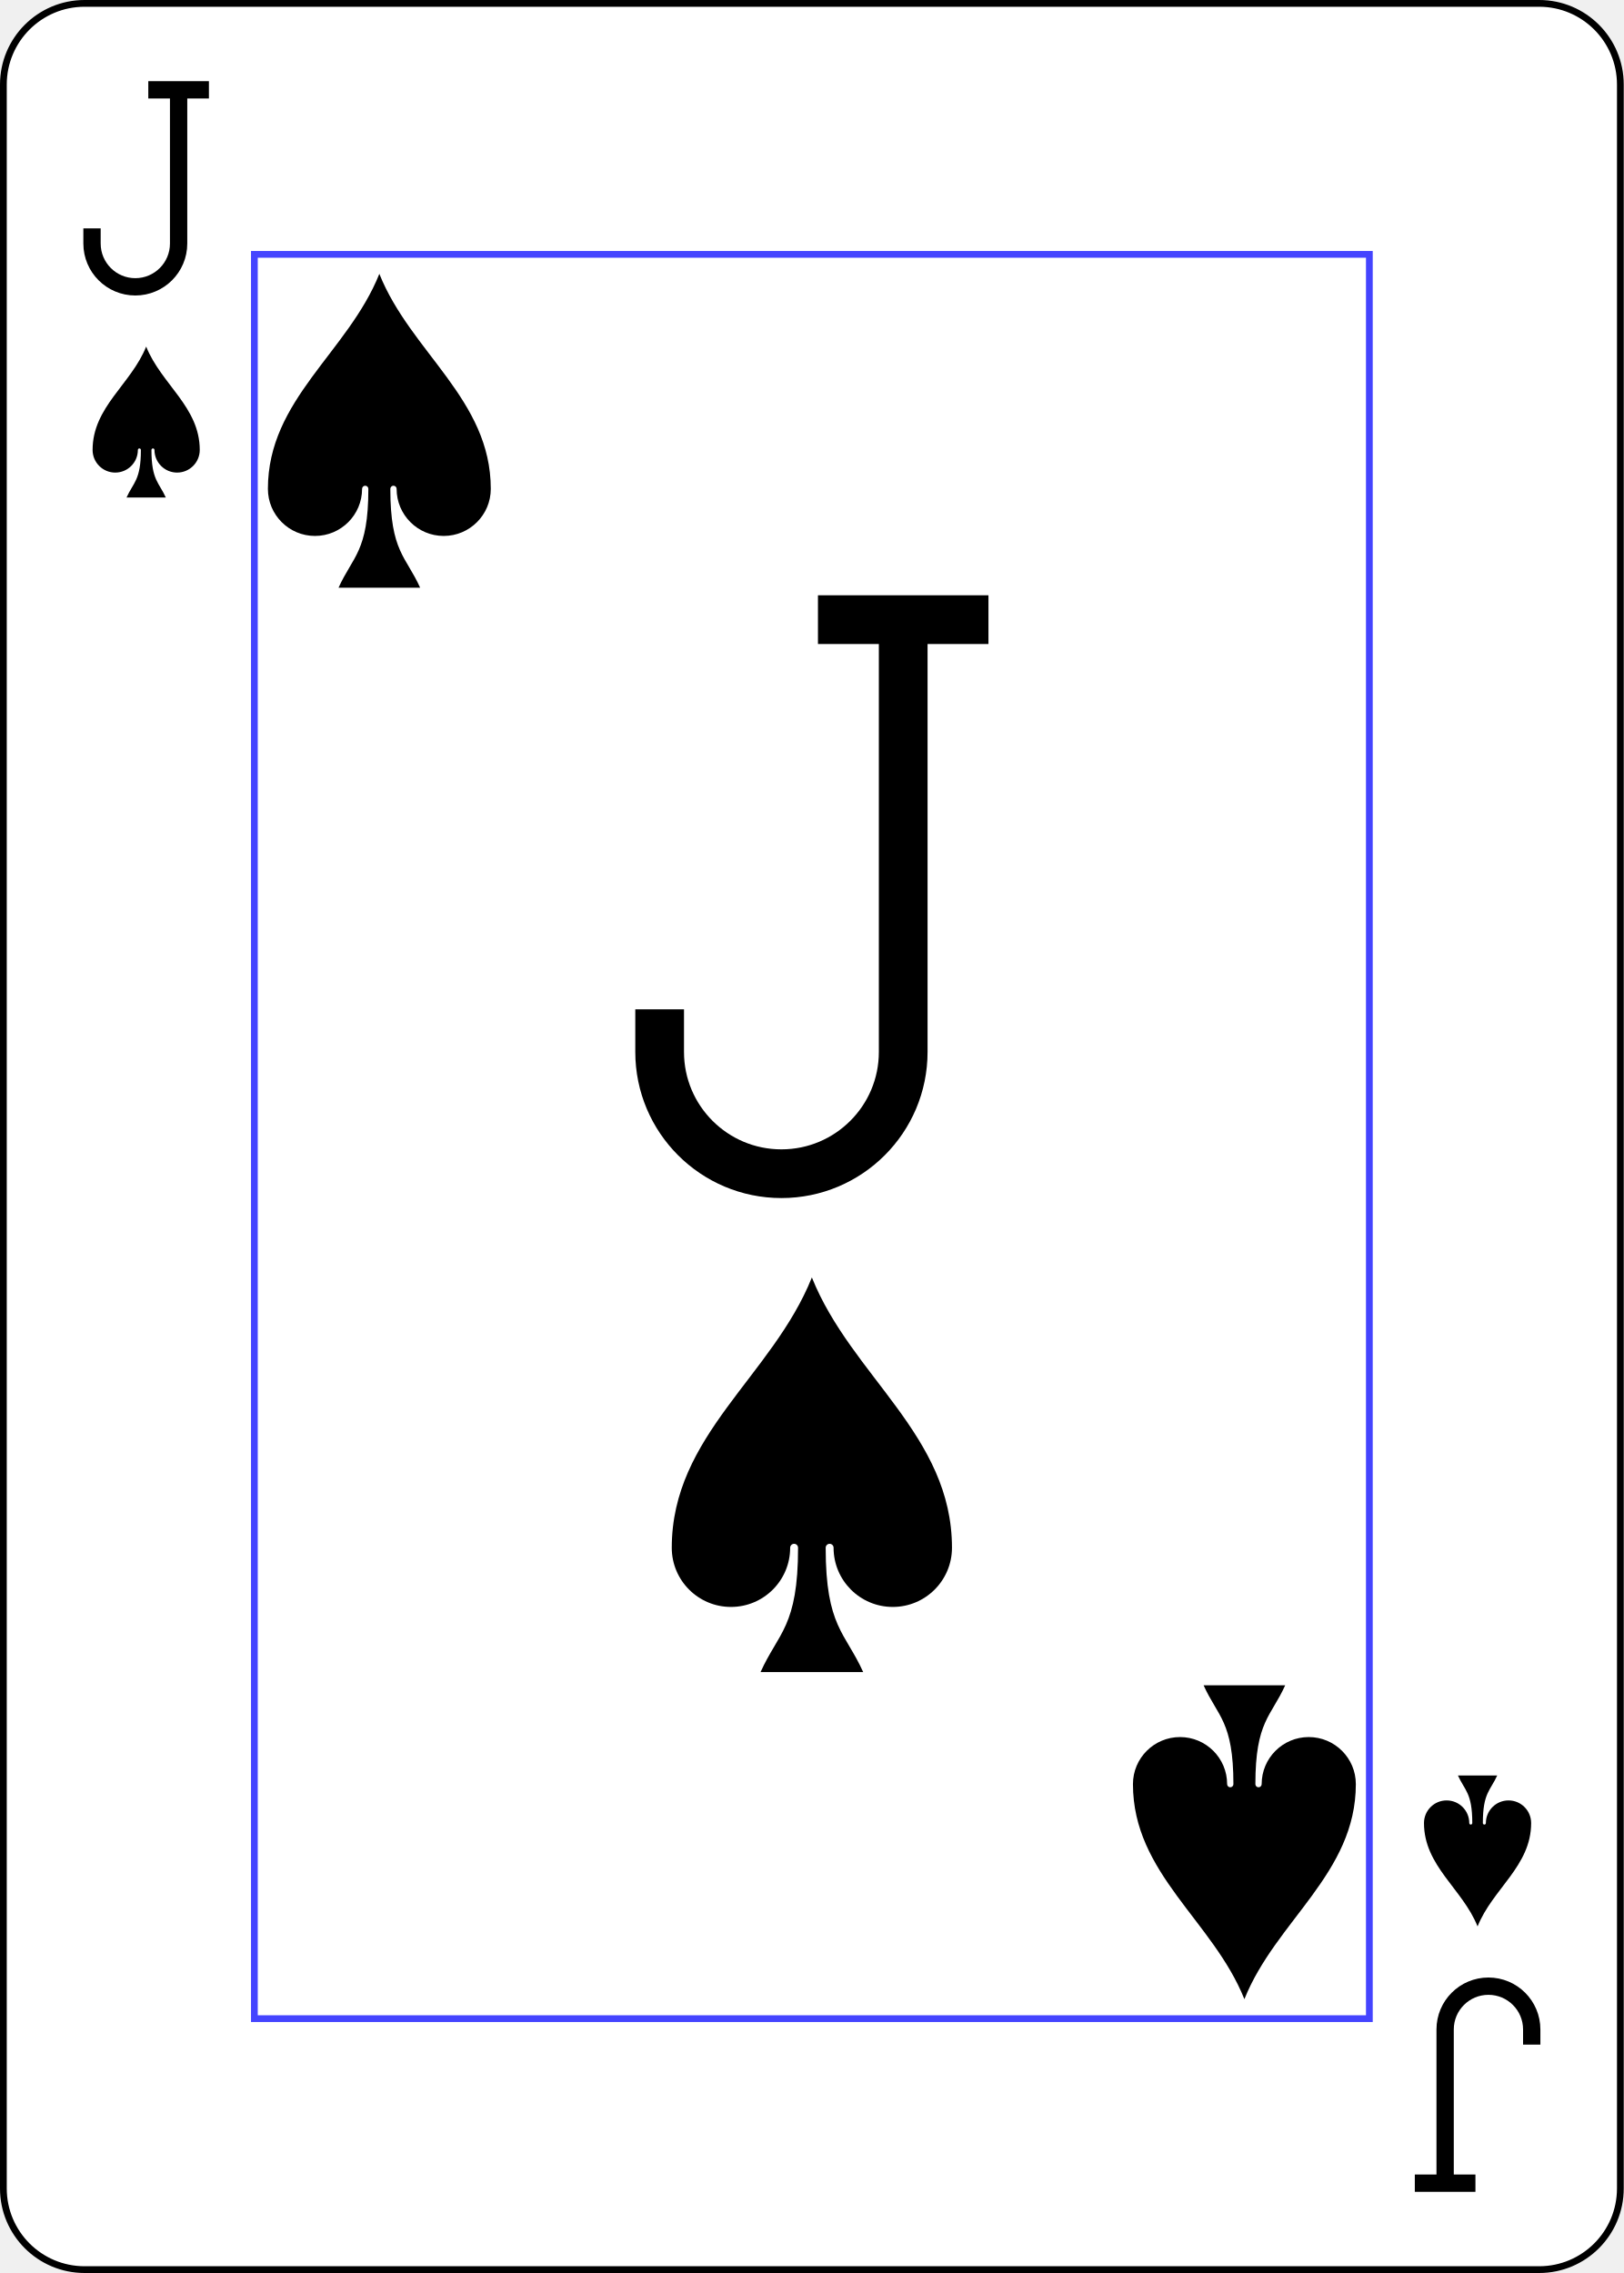
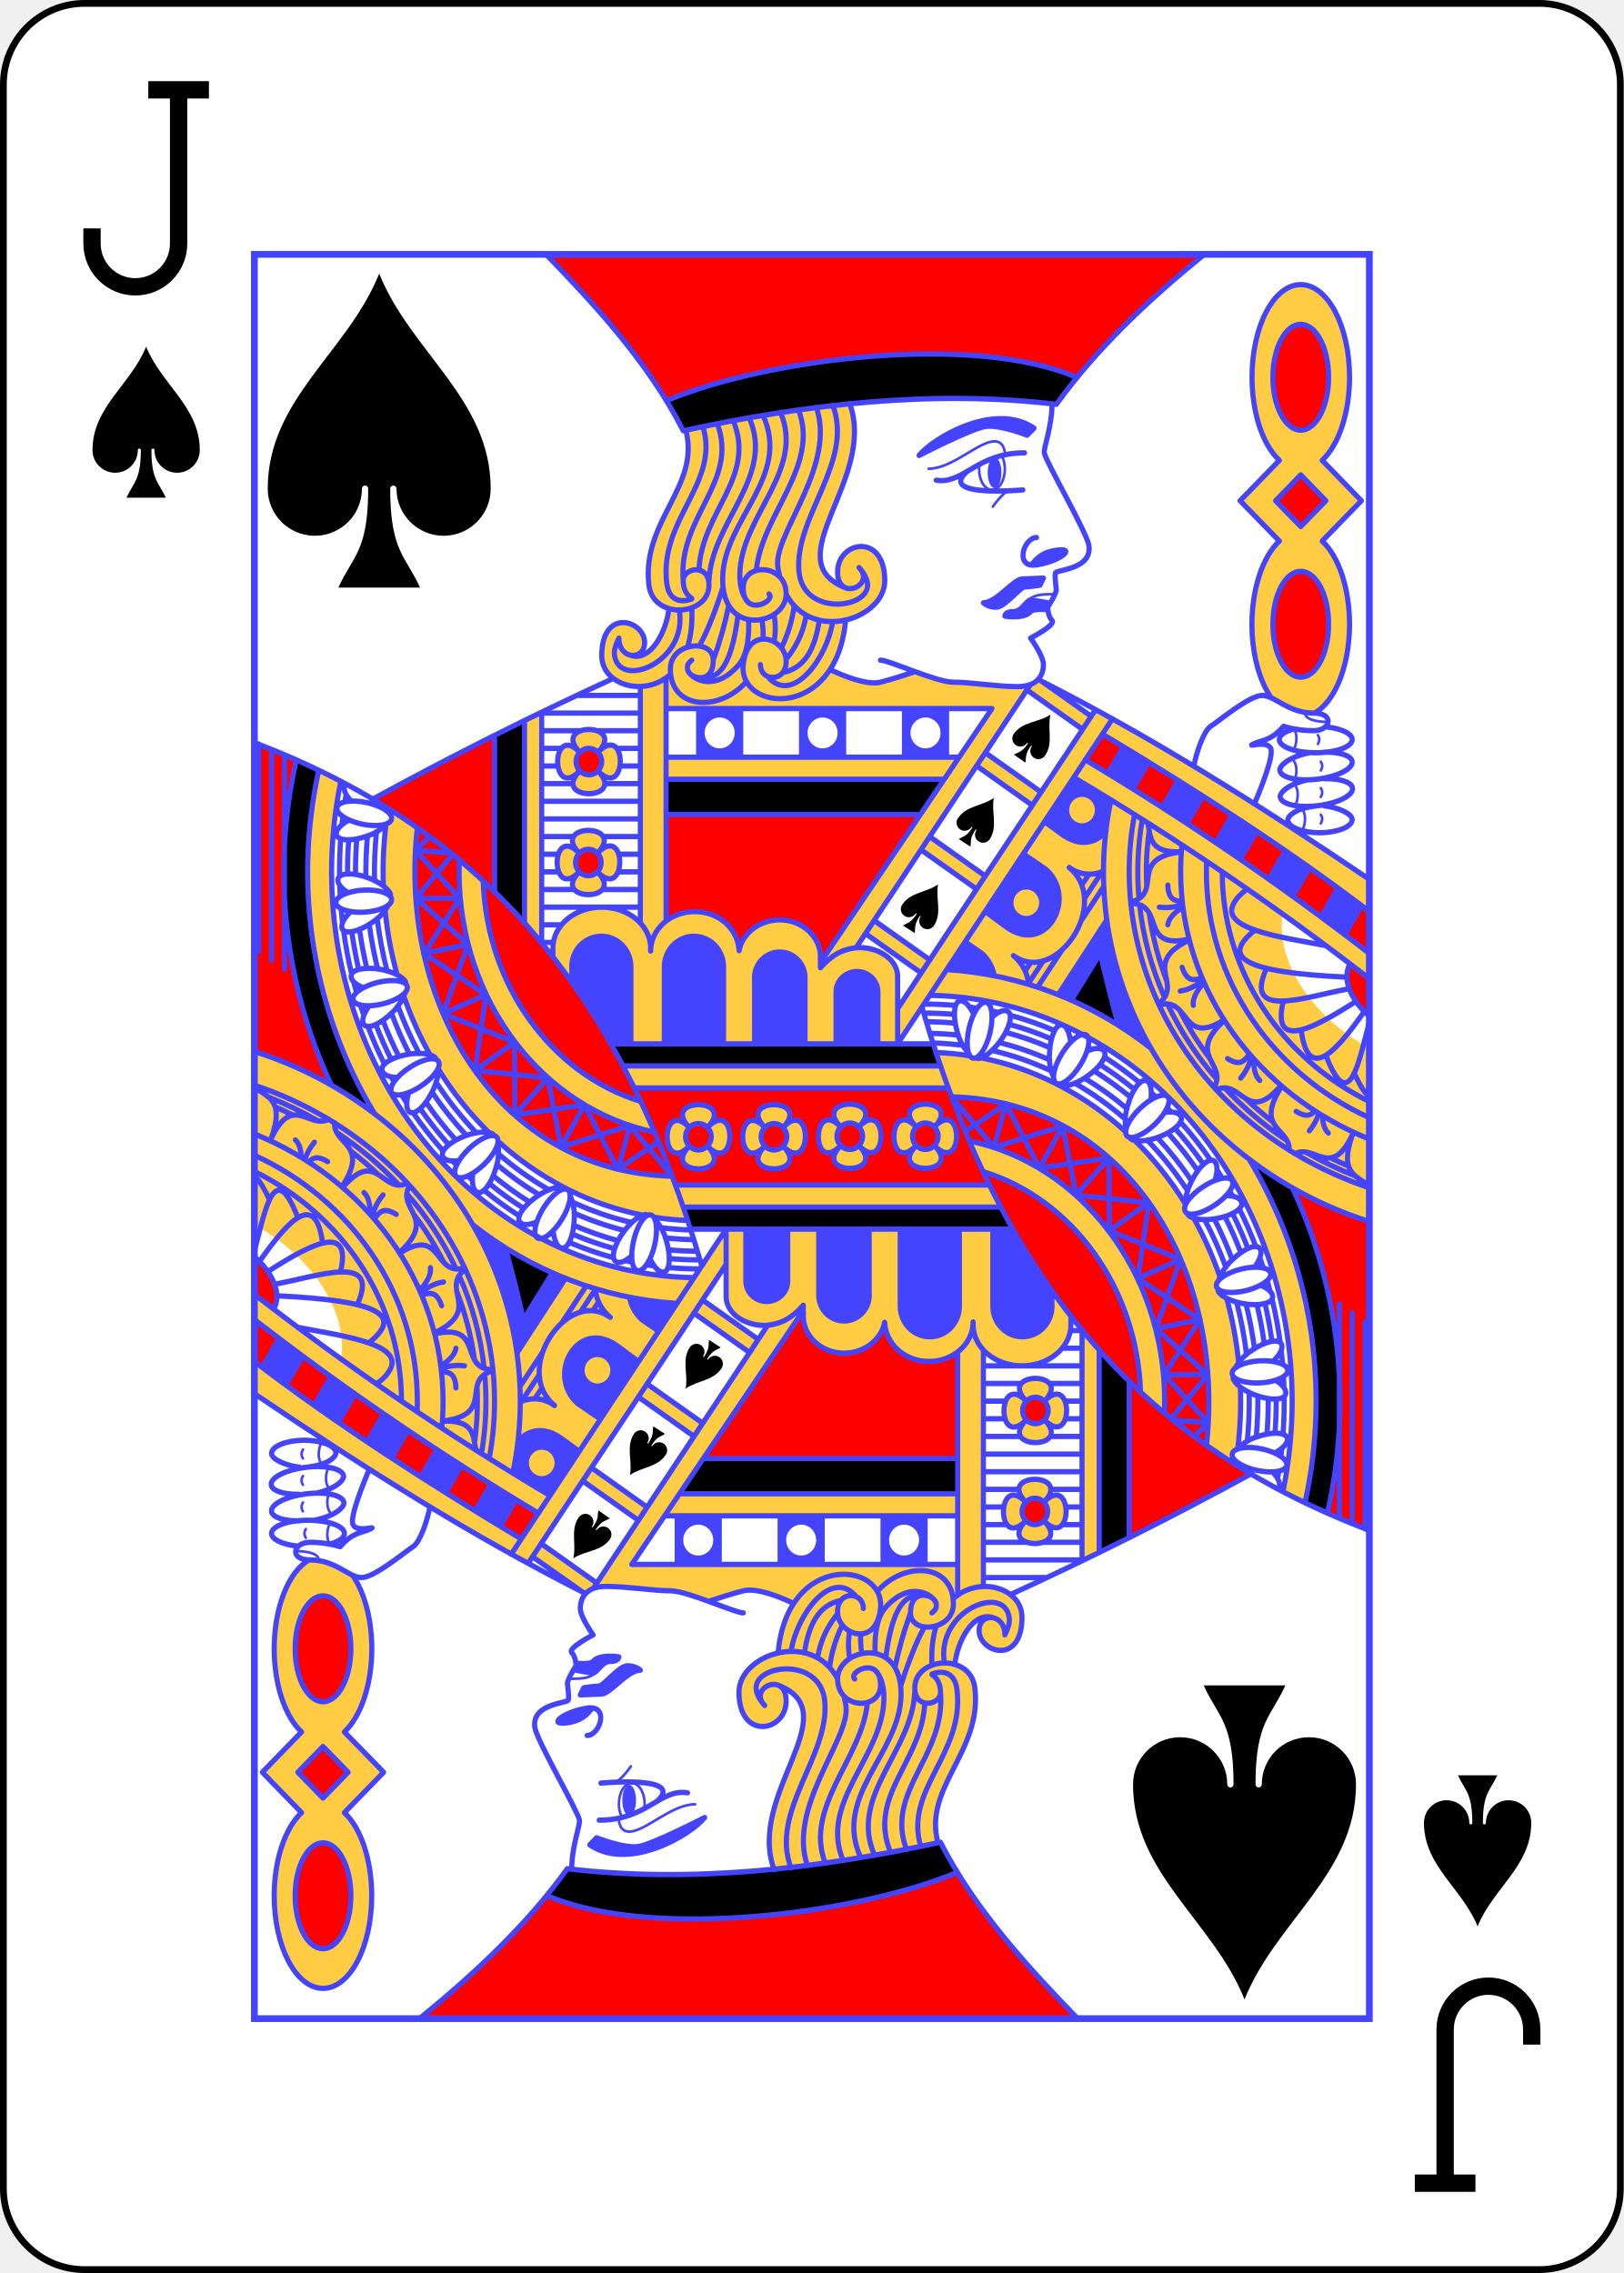
<svg xmlns="http://www.w3.org/2000/svg" xmlns:xlink="http://www.w3.org/1999/xlink" width="240" height="336" class="card" preserveAspectRatio="none" viewBox="-120 -168 240 336">
  <defs>
-     <path id="c" d="M-82.4-130.4H82.4v260.8H-82.4z" />
+     <path id="i" d="M-82.4-130.4H82.4v260.8H-82.4z" />
  </defs>
-   <symbol id="a" preserveAspectRatio="xMinYMid" viewBox="-500 -500 1000 1000">
+   <symbol id="h" preserveAspectRatio="xMinYMid" viewBox="-500 -500 1000 1000">
    <path fill="none" stroke="#000" stroke-linecap="square" stroke-miterlimit="1.5" stroke-width="80" d="M50-460h200m-100 0v710a100 100 0 0 1-400 0v-30" />
  </symbol>
-   <symbol id="b" preserveAspectRatio="xMinYMid" viewBox="-600 -600 1200 1200">
+   <symbol id="a" preserveAspectRatio="xMinYMid" viewBox="-600 -600 1200 1200">
    <path d="M0-500c100 250 355 400 355 685a150 150 0 0 1-300 0 10 10 0 0 0-20 0c0 200 50 215 95 315h-260c45-100 95-115 95-315a10 10 0 0 0-20 0 150 150 0 0 1-300 0c0-285 255-435 355-685" />
  </symbol>
+   <symbol id="b" preserveAspectRatio="none" viewBox="0 0 1300 2000">
+     <path fill="#FC4" d="M1220 34.3c-31.4 0-56.8 47-56.8 105 0 40 12.3 76.6 31.9 94.2l-45.8 45.8 45.8 45.7c-19.5 17.6-32 54.2-32 94.3 0 33.2 8.4 62.9 21.5 82 1 3.9 47.7 25.7 51.8 18.5 23.4-13 40.5-53 40.5-100.5 0-40.1-12.4-76.7-31.9-94.3l45.7-45.7-45.7-45.8c19.5-17.6 31.9-54.2 31.9-94.2 0-58-25.5-105-56.9-105m0 45c18 0 32.5 26.8 32.5 60 0 33.1-14.5 60-32.5 60s-32.5-26.9-32.5-60c0-33.2 14.6-60 32.5-60M694 169c-63.8 6.5-127.8 17-191 30.3 17.5 63.2-52 103.2-43 175.6a31 31 0 0 0 23.3 26.6c-3.2 26.6-20.7 59-43 53.2 7.5.3 14.7-4.8 14.7-14.8 0-25-50-40.2-50 15 0 26.4 32 41.4 60.6 32.2q-7.8 2.7-15.6 3.7V758a62 62 0 0 0-45-18c-31.5 0-57 20.8-57 46.5l.1 3.1h-.1v7.1q36.6 45 67.6 98.1l334.2.2.2-74.2h-.2l.2-2.2c0-18.1-20.1-32.8-45-32.8l-3.2.1 10.6-15.4 64.7 44 10.3-14.7-64.4-44.3-6.8 9.3 126-184.9 64.3 44.3 9.9-15.1-64-44-3.3 4.7 51.7-75.8 64.3 44.2 10.6-14.6L918 484l-8 1-8.7 8.2 4-5.8A38 38 0 0 1 890 490c-25 0-55-5-75-5-9.7 0-27.8-6-44.8-12a628 628 0 0 1-40.2 12c-17.6 4.4-50.8-10.6-58.5-14.4a74 74 0 0 1-38.3 30c26.1-8.7 51.5-35 56.2-86.2C714.1 409 735 391.3 735 370c0-55.2-55-45-55-10 0 9.5 3.4 15 8.1 17.5-80.3-31.4 38-123.4 6-208.4m526 80.9 29.3 29.3-29.3 29.2-29.3-29.2zm0 109.3c18 0 32.5 26.8 32.5 60 0 33.1-14.5 60-32.5 60s-32.5-26.9-32.5-60c0-33.2 14.6-60 32.5-60M485.4 476v.5zm-5.6 4.3.2 34.6h380L660 802.2v6.5-9.3h-.2l.2-2.8c0-23.3-21.3-42.2-47.5-42.2-24 0-43.8 15.8-47.3 34.9-1.6-25.3-24-44.3-51.7-44.3a54 54 0 0 0-33.6 10.8zm93.7 3.9.5.7-.3-.5a69 69 0 0 1-55.1 23.1c18 1.7 39.6-6.3 55-23.3m407.2 32L750 855v40l175.4-257.9-117.9 173.6v.1l-19.7 28.9a408 408 0 0 1 177.8 44.7l6.5 3.3c41.3 22 79.5 51.3 112.7 87C1165 1061 1210 1178 1210 1300q0 52.3-10.8 102.5 12.3 6.4 25.6 12.5 13-56.2 13-115a518 518 0 0 0-77.4-273.7l-1.1-.8a468 468 0 0 0 140.7 71v-197c-51.7-25.7-110-86.7-101.3-151.6q-52.7-37-108.8-73c75 48 145.3 97.2 210.1 146.3V708.4c-104.6-68.6-200.6-128.4-299.6-182v.2zM335 520l-20 8.5v229.7l20 22.6zm55 18.6c-13.9 0-27.8 8.6-10.6 25.8-34.4-34.4-34.4 55.6 0 21.2-34.4 34.4 55.6 34.4 21.2 0 26.2 26.2 32.8-20.2 19-28.2-4.4-2.5-10.7-1.3-19 7 17.2-17.2 3.3-25.8-10.6-25.8m90 31.4v25h324l16-25Zm519 48.6.8.5zM389.3 653c-14 0-27.8 8.6-10.6 25.8-34.4-34.4-34.4 55.6 0 21.2-34.4 34.4 55.6 34.4 21.2 0 26.2 26.2 32.8-20.2 19-28.2-4.4-2.6-10.7-1.3-19 7 17.2-17.2 3.3-25.8-10.6-25.8m398.2 7.2-10.2 14.9 64.6 44.4 10.3-14.8zM462 789.5l.1.3zm558.7 61.4 1 2.2zm3.7 8.5 1.6 3.4zm13.6 27.5 7.3 12.8-1.4-2.5zm-243.1 17.8 7.5 21.5-2.4-6.2H430l12.7 24.7 366.2-.3-.2-.6L813 955c202 5 319.6 193.1 296.8 394.8a823 823 0 0 0 34.8 22.4c-6.5-9.7-6.5-16.3 2-18.8a425 425 0 0 0 3.1-69.4c-13.4-10-11.8-19.1-2-27.6q-3.9-37.5-14-73.2c-18.4-13.5-11.5-18.3-7.8-24.1a409 409 0 0 0-30.6-66.7c-8.4-4-14.7-8.7-9.8-16.1a390 390 0 0 0-58.9-71.9c-4-2.3-8-4.4-10.6-9.8a365 365 0 0 0-76.3-52l-5.6-2.8a349 349 0 0 0-86.8-29l-12.7-2.2q-19.7-3-39.8-3.9M517.7 964c-14 0-27.8 8.6-10.6 25.8-34.4-34.4-34.4 55.6 0 21.2-34.4 34.4 55.6 34.4 21.2 0 26.2 26.2 32.8-20.2 19-28.2-4.4-2.5-10.7-1.3-19 7 17.2-17.2 3.3-25.8-10.6-25.8m88.1 0c-13.9 0-27.8 8.6-10.6 25.8-34.4-34.4-34.4 55.6 0 21.2-34.4 34.4 55.6 34.4 21.2 0 26.2 26.2 32.8-20.2 19-28.2-4.3-2.5-10.7-1.3-19 7 17.2-17.2 3.3-25.8-10.6-25.8m227.4 41 17 35c102.5 31 178.4 129.9 183 248.7l27.8 24.2q.3-6.3.3-12.8c0-147-98.4-269.4-228.1-295" />
+   </symbol>
+   <symbol id="c" preserveAspectRatio="none" viewBox="0 0 1300 2000">
+     <path fill="red" d="M340 0c47.4 47.6 100.5 102.8 140.3 165.8 119.8-48.5 358.8-76.6 478.3-25.9 42.6-50.6 93.9-96.3 148.7-139.9Zm880 79.3a32.5 60 0 0 0-32.5 60 32.5 60 0 0 0 32.5 60 32.5 60 0 0 0 32.5-60 32.5 60 0 0 0-32.5-60m0 170.7-29.3 29.3 29.3 29.2 29.3-29.2zm0 109.3a32.5 60 0 0 0-32.5 60 32.5 60 0 0 0 32.5 60 32.5 60 0 0 0 32.5-60 32.5 60 0 0 0-32.5-60M989 543.6 968.7 573A3336 3336 0 0 1 1300 792.4V745c-93.6-69.6-198.4-135.5-311-201.4m-709 1.6a3638 3638 0 0 0-142.2 72.6 713 713 0 0 1 142.4 105.3zM390.2 560a15 15 0 0 0-10.8 4.4 15 15 0 0 0 0 21.2 15 15 0 0 0 21.2 0 15 15 0 0 0 0-21.2 15 15 0 0 0-10.4-4.4m89.8 75.2.3 120.3a57 57 0 0 1 33.2-10.5c27.6 0 50.1 19 51.7 44.3 3.5-19 23.3-34.9 47.3-34.9 26.2 0 47.5 18.9 47.5 42.2q0 1.5-.2 2.8h.2v3l115.8-167zm-90.4 39.2a15 15 0 0 0-10.8 4.4 15 15 0 0 0 0 21.2 15 15 0 0 0 21.2 0 15 15 0 0 0 0-21.2 15 15 0 0 0-10.4-4.4m888 130.1c-12 22.6 8.8 47.8 22.4 59.2v-42.5zM808.8 944.4l.2.6h.4zm-157.6.1-208 .5-.6-.3q26.2 51.8 48 109.8l-.2.5h160.9ZM812.9 955l20.3 50c129.7 25.6 228 148 228 295q0 6.5-.2 12.8l49 37.2c22.6-201.9-95-390-297-395m-295.2 8.9c13.9 0 27.8 8.6 10.6 25.8 8.3-8.3 14.6-9.5 19-7 13.8 8 7.2 54.4-19 28.2 34.4 34.4-55.6 34.4-21.2 0-34.4 34.4-34.4-55.6 0-21.2-17.2-17.2-3.3-25.8 10.6-25.8M507 989.7a15 15 0 0 0 0 21.2 15 15 0 0 0 21.2 0 15 15 0 0 0 0-21.2 15 15 0 0 0-21.2 0m98.7-25.8c14 0 27.8 8.6 10.6 25.8 8.3-8.3 14.7-9.5 19-7 13.8 8 7.2 54.4-19 28.2 34.4 34.4-55.6 34.4-21.2 0-34.4 34.4-34.4-55.6 0-21.2-17.2-17.2-3.3-25.8 10.6-25.8m-10.6 25.8a15 15 0 0 0 0 21.2 15 15 0 0 0 21.2 0 15 15 0 0 0 0-21.2 15 15 0 0 0-21.2 0m254.9 50.5c47.7 99 107.7 181.4 182.8 248.6-4.3-119-80.2-218-182.8-248.6m360.4 18.2a552 552 0 0 1 55.3 241.6q-.1 65-14.5 127 23.9 10.2 48.7 19.4v-350a477 477 0 0 1-89.5-38" />
+   </symbol>
+   <symbol id="d" preserveAspectRatio="none" viewBox="0 0 1300 2000">
+     <path fill="#44F" d="M515 515v55h55v-55zm27.5 10a17.5 17.5 0 0 1 17.5 17.5 17.5 17.5 0 0 1-17.5 17.5 17.5 17.5 0 0 1-17.5-17.5 17.5 17.5 0 0 1 17.5-17.5m92.5-10v55h55v-55zm27.5 10a17.5 17.5 0 0 1 17.5 17.5 17.5 17.5 0 0 1-17.5 17.5 17.5 17.5 0 0 1-17.5-17.5 17.5 17.5 0 0 1 17.5-17.5m92.5-10v55h55v-55zm27.5 10a17.5 17.5 0 0 1 17.5 17.5 17.5 17.5 0 0 1-17.5 17.5 17.5 17.5 0 0 1-17.5-17.5 17.5 17.5 0 0 1 17.5-17.5m-270 245a37.5 37.5 0 0 0-37.5 37.5V895h75v-85h-.1l.1-2.5a37.5 37.5 0 0 0-37.5-37.5m-108 0a37.5 37.5 0 0 0-37.4 40v12.2l48.3 72.8H442v-87.5a37.5 37.5 0 0 0-37.5-37.5m208 17.9a32.4 32.1 0 0 0-32.4 32.1 32.4 32.1 0 0 0 .1 2.1V895H645v-72.9h-.1a32.4 32.1 0 0 0 .1-2.1 32.4 32.1 0 0 0-32.4-32.1m90 22.1a27.4 26 0 0 0-27.4 26 27.4 26 0 0 0 0 1.7v58.7H730v-58.7a27.4 26 0 0 0 0-1.8 27.4 26 0 0 0-27.4-25.9m308.3-253.6L992.5 587l34.3 20.7 18.2-30.5zm63.3 38.6-17.9 30 33.6 21.7 18.3-30.6zm63 39-18.5 31.1 33.1 22.5 19.3-32.1zm62.5 40.2-19.3 32.2 32.5 23.7 19.9-33.3zm61 42.4-19.5 32.7 32.6 23.5 19.6-32.8zm-409.5 31.3L875 765c50 35 90-35 50-70l-27-18ZM900 720a15 15 0 1 1 0 30 15 15 0 0 1 0-30m98.4-101.7L956 593.5l-36.6 51.9L940 660c20.6 14.4 39.4 11 51.7-.3zM965 615a15 15 0 1 1 0 30 15 15 0 0 1 0-30M810 810l55.7 8a47 47 0 0 0-15.7-28l-19.3-12.9zm183.3-60.1-59 88.2a445 445 0 0 1 111 61.7 394 394 0 0 1-52-150M925 395s-15-5-20-5-10 15-20 15-10 5-10 5c-.6.3 22.9 3.6 30-5 3.2-3.9 20.2-2.2 20.2-2.2M850 395c15 0 35-26.6 45-27l25-1-4 8s-13 2-18 2-23 23-33 23-15-5-15-5m62-43c26-3.9 44.3-17.8 28-17-21 1-29 11-33 16m2-154-8 8s-31-12-48-10c-16.2 1.9-78 33-78 33 14-18 87-62 134-31m-38 50.5a8 17.5 0 0 1-8 17.5 8 17.5 0 0 1-8-17.5 8 17.5 0 0 1 8-17.5 8 17.5 0 0 1 8 17.5" />
+   </symbol>
+   <symbol id="e" preserveAspectRatio="none" viewBox="0 0 1300 2000">
+     <path d="m280 545 35-16.5V758l-34.8-34.9zm150.2 375L415 895h376.5l8.5 25zM480 595h324l-28.4 40H480Zm744.9 820q13-56.2 13-115c0-98.3-27.5-193.6-77.7-273.8a460 460 0 0 0 51 32.6 559 559 0 0 1 54.6 241.2c0 43.2-5 85.8-15.5 126.6a849 849 0 0 1-25.4-11.6M955.3 846.7 985 800a1843 1843 0 0 0 18.3 70.6M480.5 166q10.5 16.8 19.5 34c143.7-30.4 291.7-46.7 435-30q11.2-15 23.6-30c-119.5-50.8-358.5-22.7-478.1 26" />
+   </symbol>
+   <symbol id="f" preserveAspectRatio="none" viewBox="0 0 1300 2000">
+     <path fill="none" stroke="#44F" stroke-linecap="round" stroke-linejoin="round" stroke-width="6" d="M1299.9 708.4c-134.7-88.4-255.1-162-386.2-226.6m-135 372.6c90.2 302 247.4 491 521.2 592M791.5 895H415.8m384.3 25H430.2m378 25H443.4m461.5-457.4L701.7 785.8m279-269.5c-76.6 113.2-154.5 225.6-230.8 339m-332.7-374a4498 4498 0 0 0-280 136.7M335 520v260.7m115-289v266.4m-170-213v178.1m35-194.8v229.7m165-277.8v275.2m0-240.6h380L660 802.7M480 570h340.9M480 595h324m-324 40h295.6m-375-70.6a15 15 0 0 1 0 21.2 15 15 0 0 1-21.2 0 15 15 0 0 1 0-21.2 15 15 0 0 1 21.2 0m0 0c8.3-8.3 14.6-9.5 19-7 13.8 8 7.2 54.4-19 28.2 34.4 34.4-55.6 34.4-21.2 0-34.4 34.4-34.4-55.6 0-21.2-34.4-34.4 55.6-34.4 21.2 0m-.6 114.4a15 15 0 0 1 0 21.2 15 15 0 0 1-21.2 0 15 15 0 0 1 0-21.2 15 15 0 0 1 21.2 0m0 0c8.3-8.3 14.6-9.6 19-7 13.8 8 7.2 54.4-19 28.2 34.4 34.4-55.6 34.4-21.2 0-34.4 34.4-34.4-55.6 0-21.2-34.4-34.4 55.6-34.4 21.2 0M335 620h115m-115 20h115m-43.2 20H450m-115 0h36.8m52.9 20H450m-115 0h19.4m70 20H450m-115 0h19.9m51.2 20H450m-115 0h37.9m50-160H450m-115 0h22.3m69.1 20H450m-115 0h18.8m54.8 20H450m-115 0h36.3m4.9-100H450m-117 20h117m-50 20h50m-115 0h45m-45 200h115m-115 20h22.6M335 780h10.9m182.4 209.7a15 15 0 0 1 0 21.2 15 15 0 0 1-21.2 0 15 15 0 0 1 0-21.2 15 15 0 0 1 21.2 0m88.1 0a15 15 0 0 1 0 21.2 15 15 0 0 1-21.2 0 15 15 0 0 1 0-21.2 15 15 0 0 1 21.2 0m-88.1 0c8.3-8.3 14.6-9.5 19-7 13.8 8 7.2 54.4-19 28.2 34.4 34.4-55.6 34.4-21.2 0-34.4 34.4-34.4-55.6 0-21.2-34.4-34.4 55.6-34.4 21.2 0m88.1 0c8.3-8.3 14.7-9.5 19-7 13.8 8 7.2 54.4-19 28.2 34.4 34.4-55.6 34.4-21.2 0-34.4 34.4-34.4-55.6 0-21.2-34.4-34.4 55.6-34.4 21.2 0M750 895v-74.2h-.2l.2-2.2c0-18.1-20.1-32.8-45-32.8-20.6 1.3-32.7 9.6-45 22.9v-9.3h-.2l.2-2.8c0-23.3-21.3-42.2-47.5-42.2-24 0-43.8 15.8-47.3 34.9-1.6-25.3-24-44.3-51.7-44.3-28.4 0-51.5 20.1-51.5 44.8-.3-.8 0-2.5 0-3.3 0-25.7-25.5-46.5-57-46.5s-57 20.8-57 46.5l.1 3.1h-.1v7.6m652.6-270.8L750 895m168-411 57.7 39.6M777.4 675.1l64.6 44.4m-54.4-59.3 64.8 44.6m-10.3-125 64.4 44.4M852.4 565l64 44m-15.8-115.3 64.5 44.4m-252 232.3 64 44m-54.1-59 64.7 44.5m168.4-206.5a3364 3364 0 0 1 344 227.8M968.7 572.9A3364 3364 0 0 1 1300 792.5M988.8 543.8c112.8 65.7 217.7 131.7 311.4 201.3m-.3 257.8C1170.5 952.2 1080 835.6 1080 700q0-15.4 1.5-30.4m218.5 426.8a463 463 0 0 1-176.7-100.7C1037.9 917.3 990 811 990 700q0-41.5 8.8-81.7m301.1 360.4C1187.6 928.8 1110 822.7 1110 700l.2-12M1300 960.4c-101.9-48.7-171.5-147-171.5-260.4m171.6 358.2c-58-18.8-111.1-49-155.5-88.7C1064.8 898 1020 801 1020 700q0-32.9 6.2-64.9m5.2 95.2a338 338 0 0 1 3.8-89.4m26 201.4a345 345 0 0 1-29.1-104.9m90.1 197.7a369 369 0 0 1-57.4-85m139.1 154.4a407 407 0 0 1-72.6-59.6m152.6 99.9a433 433 0 0 1-58-27.1m-185.5-301.2a333 333 0 0 1 2.9-63.3m20.7 171.2a339 339 0 0 1-20.6-77.2m70.8 164.6a361 361 0 0 1-35.3-54.8m108.7 126.5a394 394 0 0 1-31.9-26.6m120.1 76.7c-7-3-14-6-20.9-9.4M972.1 887.7c41.3 22 79.5 51.3 112.7 87C1165 1061 1210 1178 1210 1300q-.1 52.3-10.7 102.5M965.6 884.4l6.5 3.3M787.8 840c62 .9 122.7 16.2 177.8 44.4m228.9 494.9-1.5 8.4m5-34.4-1.1 9.4m3.8-67.7v5q0 19-1.3 37.6m.5-65.3.6 12.2m-3.2-42 1.6 15.7m-12.3-74q6 24.5 9.5 49.5m-15.2-70.4 3.4 12m-11.9-38 4.1 11.9m-28.2-67.3q10.8 21 19.4 43m-30.4-63 3.3 5.7m-18.3-30 6.3 9.9m-48.8-64a442 442 0 0 1 35.2 43.5m-50.8-59.5 4.7 4.6m-23.1-21.7 5.5 4.9M991 909.9q21.4 13.3 41.4 29.3M972 898.9l4.3 2.4M950.8 888l4.2 2m-73.8-27.4A397 397 0 0 1 933 880m-73.6-22.4 8.3 1.7m-33.8-6 8.9 1.3m-60.4-4.7q17.8 0 35.3 1.6m373.7 446v2.4q0 18.4-1.4 36.4m-.9-82.9.2 1.8m-11-66q5 21.2 8.2 43m-46.1-145.1a455 455 0 0 1 18 39.8m-85.2-136.4q17.9 19.5 33.4 41M986 918.5q20.8 12.8 40.2 28.3m-146.3-74q25.3 6.6 49.6 16.7m-149-29.4a437 437 0 0 1 35.8 1.5m365.8 435.5v3q0 18.8-1.5 37.4m-11.7-146.9q5.4 21.9 8.6 44.4m-46-144.3q10.5 20 18.7 41.1M1065 995.9q0 0 0 0 19 20.5 35 43M979 925.6q22.1 13.5 42.6 29.9M876 881.9q26.5 6.9 51.8 17.5M785.3 870q16 0 32 1.6M1170 1294a454 454 0 0 1-1.9 46.8m-11.9-151q6.4 25 9.9 50.9m-47-147.4q11.9 22.5 21.1 46.5m-87.5-138.7a404 404 0 0 1 40.1 49.2m-125-116.5q26 15.2 49.6 34.6m-149.1-75a368 368 0 0 1 59 19.8m-138.7-30.1q16.2.3 32.3 2m339 404.8a435 435 0 0 1-2.3 55.7m-12.4-158a433 433 0 0 1 11.6 59.6m-49-153.2a420 420 0 0 1 24.9 54.2M1041 1004a392 392 0 0 1 47.2 57.7M956.3 939.4a375 375 0 0 1 59.2 41m-155.7-78q35.8 8.1 69.4 23.3M791 894q17.5.5 34.8 2.6m323.8 387.5a426 426 0 0 1-3 69.4m-13-170.2a422 422 0 0 1 14 73.2m-52.4-164a409 409 0 0 1 30.6 66.7m-40.4-82.8.5.7m-59.4-72.6a381 381 0 0 1 59 71.9M939.6 942.6a365 365 0 0 1 76.3 52M934 939.8l5.6 2.8m-92.4-31.8a349 349 0 0 1 86.8 29m-139.3-35q20.1.7 39.8 3.8M813 955c202.1 5 319.7 193.1 297.1 395m-276.8-345c129.7 25.6 228 148 228 295q0 6.5-.2 12.8M850.3 1040c102.4 30.8 178.3 129.8 182.9 248.6M1160 1026a520 520 0 0 1 65 388.9M807.7 810.8a435 435 0 0 1 237.4 89m165.3 158.7a557 557 0 0 1 40.7 368.5m-66.2-272c1.6 6.7-11.3 15.5-28.7 19.7-17.5 4.1-33 2-34.5-4.7-1.6-6.7 11.2-15.5 28.7-19.7s33-2 34.5 4.7m-60.9 8.6a56 56 0 0 1 15.9-23.6c13-12.4 27.3-18.5 32.1-13.5 3.6 3.8 1.3 12-5.8 21.6m7.2 20.7c9.8 3.8 14.6 9.1 13.8 13.9-1.2 6.8-16.5 9.8-34.2 6.8-14.6-2.6-26.3-8.5-29.3-14.3m81.2 89.8c.4 6.9-13.8 13.3-31.7 14.3-18 1-32.8-3.8-33.2-10.6-.4-7 13.8-13.3 31.7-14.4 18-1 32.8 3.8 33.2 10.7m-61.5-2.2a56 56 0 0 1 19.8-20.5c15-10 30.2-13.3 34-7.6 2.9 4.3-.8 12.1-9.5 20.2m3.4 21.7c9 5.5 12.8 11.5 11.2 16-2.4 6.5-18 6.8-34.9.7-14-5-24.4-13-26.3-19.2m62.6 98.8c-1.4 6.8-16.7 9.3-34.3 5.7s-30.7-12-29.3-18.8 16.8-9.3 34.3-5.7c17.6 3.6 30.7 12 29.3 18.8M1145 1355a56 56 0 0 1 24.4-14.7c17-5.8 32.6-5.2 34.8 1.4 1.7 4.9-4 11.5-14.4 17M1141 1370q-1-2.6-1.1-4.6m47.6 15.2c7.3 7.6 9.4 14.4 6.7 18.4m-54.2-349c3.7 5.8-5.5 18.4-20.6 28-15 9.8-30.4 13-34 7.1-3.8-5.8 5.4-18.3 20.5-28 15.1-9.8 30.4-13 34.1-7.1m-54.6 28.4c-.7-6.8 1.8-17 7.2-27.6 8-16 19.6-26.5 25.8-23.4 4.6 2.4 5.2 11 1.6 22.3m13.7 17.2c10.5.3 16.8 3.7 17.6 8.5 1.2 6.8-12.2 14.7-30 17.7-14.6 2.5-27.6.8-32.3-3.8M1065 955c4.7 5-2.2 19-15.3 31.3-13.2 12.2-27.6 18-32.3 13s2.1-19.1 15.3-31.3c13.1-12.3 27.6-18 32.3-13m-48.7 37.5a55 55 0 0 1 2.2-28.4c5-17.2 14.6-29.5 21.2-27.5 5 1.5 7.1 9.8 5.6 21.6m16.5 14.5c10.4-1.5 17.2.7 18.8 5.3 2.3 6.5-9.5 16.6-26.3 22.7-14 5-27.1 5.7-32.5 2M970 885c5.8 3.7 2.6 19-7.1 34-9.7 15.2-22.3 24.4-28.1 20.6s-2.7-19 7-34c9.8-15.2 22.4-24.3 28.2-20.6m-38 48.4a56 56 0 0 1-4.9-28c.8-18 7-32.3 13.9-32 5.2.2 9.3 7.8 10.7 19.6m19.5 10c9.8-4.1 17-3.6 19.6.4 3.9 5.7-5 18.5-20 28.5-12.3 8.4-24.8 12.2-31 10m-86.4-94c6.7 1.7 8.6 17.2 4.3 34.6s-13.2 30.2-20 28.6c-6.6-1.7-8.6-17.2-4.3-34.6s13.3-30.2 20-28.5m-20.2 58a56 56 0 0 1-13.8-24.9c-5-17.2-3.9-32.7 2.7-34.7 5-1.5 11.4 4.3 16.5 15m21.8 3.1c7.9-7 14.8-8.8 18.6-5.9 5.5 4.2 1.2 19.2-9.6 33.5-9 11.8-19.5 19.5-26 19.5m18.8 100.7 14.1-49.5m39 73 27.2-47.7m15.4 78.3 38.5-42m.3 82.5 46.1-32m-12.8 85.8 50-21.4m-29 78.5 51.8-10.4m-42.1 62.6h51M829.1 994l47.2-31 39 72.9 81.1-11.6.3 82.6 83.3 32.4-29 78.5 60.7 52.2-42.7 49.6M813 955l49.2 57.3 80.3-24.2 15.4 78.3 85 8.6-12.9 85.7 72.4 46.8-41.7 62.5 51.4 54.4-16.4 15.7m-23.4-18.5 40 2.9m152.7 108.3V1190m15 248.8V1200m15 245v-235m-240.2-359c36.8-10.5 25.2 48 76 16.7m-40.8-90.4c-57 26.8-5.3 49.7-36 72.3m67.4 97.6c29.3-13.9 35.5 40.2 75-4.4m-65.3-74.5c-45.7 40.2 4 48.7-12 76m94.2 75.3c23-12 42.6 30.9 67.9-23.8m-83.4-52.6c-32.8 48.9 10.5 47.1 8.7 72.5m74.7-20c-18.7 48.6 6.5 48.8 19 61m-278.3-321c40.8.4 9.3 53.4 67.8 40.6m-9.6-98.8c-62.3 7.2-19.2 46.4-58.3 57m20-89c3.5 15.3 1.5 33.2 38.3 31.8m2.2 59.8a60 60 0 0 1-27.3 2.9m10-25c.6 17.4 8.8 17.8 16.9 18.5m.5 6.5c-7.6 5-16.2 11.5-17.4 20m41.5 63.2c-7.9 5-15.7 10.3-27 11.9m2.2-26.9c6.1 18 15 14 23.6 12.3m1.4 5.2c-6 7.3-13.3 16.6-11.9 25.6m67.8 58a60 60 0 0 1-12.6 24.5m-15.4-22.1c15.7 9.6 20.2 1.5 25.6-5.2m4.8 6.4c.2 8.6 1.2 18.2 7.2 23.5m68.8 37.5a54 54 0 0 1-11 19.6m-15.4-22c12.1 7.3 17.6 4.3 21.9-.6m8.7 5.3c.4 7.6 1.9 15.4 7 19.9m25-191.6c-11.7 22.7 9.2 47.9 22.8 59.3m-50.4-80.1c-44.6-8.6-117.3-17-109.6-43.7 3-9 11.3-16.1 17.5-20.4m8.9 46.6c-40.4 31.4-12 47.8 107.4 53.2m-93.7-10c-27.5 58.7 44.3 32.4 96.2 23.1m-76.7 14.1c-13.2 54.3 30.5 34.2 84.8.2m-63.9 32.5c7.9 58.4 38.3 28 73.5-20.9m-44.7 49.5c27.9 71 38.9 4 50.7-37.5m-17.7 57.7c8.2 17 13.8 24.7 17.7 26.2M893.8 799.9l-1.5 2.2m68.9-101.7-2.6 3.8m-53.2 98.3-6.8 10m74.6-110-8.4 12.4M920 800.7l-17.5 25.8M989.6 698l-21.5 31.7m-26.3 58.6-28.6 42.2m77.2-114-26.5 39.1M950 695c47 37.7-7.8 124-56 104.9q-4.5-1.8-9-4.9m104.7-95.8A40 40 0 0 1 950 695m-65 100a47 47 0 0 1 17.6 31.8M1220 359.3c18 0 32.5 26.8 32.5 60 0 33.1-14.5 60-32.5 60s-32.5-26.9-32.5-60c0-33.2 14.6-60 32.5-60m0-109.3 29.3 29.3-29.3 29.2-29.3-29.2zm0-170.7c18 0 32.5 26.8 32.5 60 0 33.1-14.5 60-32.5 60s-32.5-26.9-32.5-60c0-33.2 14.6-60 32.5-60m16.2 440.7c23.5-12.9 40.7-53 40.7-100.7 0-40.1-12.4-76.7-31.9-94.3l45.7-45.7-45.7-45.8c19.5-17.6 31.9-54.2 31.9-94.2 0-58-25.5-105-56.9-105s-56.8 47-56.8 105c0 40 12.3 76.6 31.9 94.2l-45.8 45.8 45.8 45.7c-19.5 17.6-32 54.2-32 94.3 0 33.8 8.7 63.9 22.2 83m-89.8 77.6c2.2-13.4 11.2-39.8 19.5-44.9 9.5-5.8 45-35 60-35s30 20 60 20c25 0 20 20 0 20s-35-5-35-5c-15 16.9-25.1 15.3-35 20-10.1 4.8 15-5 20 5 4.4 8.8-14.6 52.7-19 62.9m83.3-87.3c17.7 1.8 30.7 7.6 30.7 14.4 0 8.3-19 15-42.5 15s-42.5-6.7-42.5-15c0-5 6.7-9.3 17-12m35.8 26.3c17.8-.3 31.4 4 32.2 10.7 1 8.2-17.1 17.1-40.4 19.9s-43-1.7-44-9.9c-.6-4.9 9.4-15 34.4-20m18.2 29.4c17.9-.3 31.4 4 32.2 10.7 1 8.2-17 17.1-40.4 19.9s-43-1.7-44-9.9c-.5-4.7 8.7-14.3 31.8-19.4m19.5 29.4c15.7 1.7 32.7 8.9 32.7 15.6 0 8.1-16.9 14.8-37.6 15-20.7 0-37.5-6.4-37.4-14.5 0-4.7 9.2-13 30-15.5M930 169.3c.1 25.8-10 50-9 55.7 1.6 9.9 49.7 90.2 52 105 4.1 27-37.1 27.4-39 31-1.3 2.5 1 19 1 19 0 5-10 20-10 20s0 10 5 15-25 20-25 20 15 20 15 30-5 25-30 25-55-5-75-5-75-25-85-25m-58.4 10.8c7.6 3.6 40.8 18.6 58.4 14.2 12.8-3.2 29.8-8.5 40.3-11.9M925 395s-15-3-20-3-10 13-20 13-10 5-10 5c-.6.3 22.9 3.6 30-5 3.2-3.9 20.2-2.2 20.2-2.2M850 395c15 0 35-26.6 45-27l25-1-4 8s-13 2-18 2-23 23-33 23-15-5-15-5m62-74c-15.1.1-26.4 35 0 31 26-3.9 44.3-17.8 28-17-21 1-29 11-33 16m2-154-8 8s-31-12-48-10c-16.2 1.9-78 33-78 33 14-18 87-62 134-31m-114 59c32 5 47-31 103-31m-68 22c-32 29 66 20 66 20m-393-67.6c17.5 63.2-52 103.2-43 175.6 5 40 70 35 70 0 0-25-30-20-30-5s10 20 10 20m13-194.8c20 64.5-51.3 104.6-42.2 177.8 2.4 19 15.8 22.6 29.2 17.6m29.7-198.8c25.3 66.4-46 105.5-39.7 178.2m58.4-181.3c27 64-37.2 103.4-40 169M576.8 185c30.8 66.9-44 118.1-46.7 185m63-187.4c32.8 70-46.3 118.3-47.1 184.5-1 67.9 74 52.9 74 17.9s-51.8-36.6-50-5 38.5 12.7 30 5m13.4-206c29 66.3-46.5 117.9-47.4 183.7-.2 15.6 3.9 26 10.3 32.3m58-218.9c25.5 63.5-43.2 119.6-49 181.9m34.7 27.2c30.5 55.8 115 27.7 115-15.2 0-55.2-55-45-55-10 0 34.6 45 15 25-5m-49.8-181.6C678 237.9 610 312.2 610 350c0 5 1.3 9.8 2.3 14.2m62-193.3c25.3 64-45.5 127.2-39.3 189.1 5 50 80 42.1 80 15 0-10-10-20-10-20m-11-186.1c32.2 85.2-86.2 177.2-5.7 208.7m-202.9 98.3c-31 27.1-80.4 12-80.4-20.9 0-55.2 50-40 50-15 0 20.6-30 20-30-5m85-34.4c.9 17.8-1.1 32.5-5 44.6m-9.6-42.3c10.3 59.6-69.6 90.4-75.4 52.1-.8-5 0-10 5-20m58.4-33.4c-3.3 26.6-20.8 59-43.4 53.4m133.5 29.5C542.3 519 485 516.5 485 470c0-30.4 50-35 50-10 0 30-30 20-30 10m86.8-56.2q1.9 11.9 1.2 22.4m-16.8-22c.8 13.5-.2 38.2-11.2 50.8-29.3 33.8-58.5 14.9-60 5-.8-5 1.7-7.2 5-10m53.8-50.5c-5.9 44.4-17.4 71.9-38.6 69.6m27.8-80.5a438 438 0 0 1-18 61.4m11.5-83.3c-7.4 23.3-17.8 50-27.7 67.2m170.6-29.5C678.8 529.4 564 518.4 570 465c5-45 48.8-30 50-5 1.2 25.6-30 25-30 5m84.3-48.7c-6.7 41.8-47.2 95-75.5 62.6m59.8-63.8c-4.8 30.4-15.7 53.8-42.6 59m27.4-65.1c-4.1 23.4-14 38.5-23.7 50.4m9.7-61.3a149 149 0 0 1-15 48.1m-8.5-37.8a85 85 0 0 1 0 30.8M339.5-.6c56 56.2 120 123 160.6 200.6 143.7-30.4 291.7-46.7 435-30 46.8-63.2 107-118.2 172.4-170m-627 165.8c119.7-48.5 358.7-76.6 478.4-26.3" />
+   </symbol>
+   <symbol id="g" preserveAspectRatio="none" viewBox="0 0 1300 2000">
+     <path fill="none" stroke="#44F" stroke-linecap="round" stroke-linejoin="round" stroke-width="3" d="M1225 520c0 10 25 10 25 10m-38 8c6.1 8.8 1.2 22.6 0 22m0 14.3c6.1 8.8 1.1 22.7 0 22m1.6 5.5c6 8.9 1 22.7 0 22m8.5 5.5c6 8.8 1 22.7 0 22M1240 545c2.8 4.4 1.5 7.2 0 10m3.4 20.1c2.8 4.4 1.4 7.2 0 10m0 20c2.8 4.4 1.4 7.2 0 10m0 20c2.8 4.4 1.4 7.2 0 10M934 385c-10.8 1-23-1.4-33 8m-21-125c-7 1-19 18-19 18m10.4-57.7a31 31 0 0 1 3.6 15.2c0 13-6.7 23.5-15 23.5s-15-10.5-15-23.5q0-2.8.4-5.5m-59.4 5c28 0 58-31 77-31 11.5 0 12 13 12 13" />
+     <use xlink:href="#a" height="75" transform="matrix(.81915 .55752 -.57358 .79622 901 496)" />
+     <use xlink:href="#a" height="75" transform="scale(1 .972)rotate(33 -609.7 1712.1)" />
+     <use xlink:href="#a" height="75" transform="scale(1 .972)rotate(33 -812.4 1652.8)" />
+   </symbol>
  <rect width="239" height="335" x="-119.5" y="-167.5" fill="#fff" stroke="#000" rx="12" ry="12" />
-   <use xlink:href="#a" height="32" x="-114.4" y="-156" />
-   <use xlink:href="#b" height="26.77" x="-111.78" y="-119" />
-   <use xlink:href="#b" height="55.68" x="-91.77" y="-132.16" />
+   <use xlink:href="#b" width="164.8" height="260.8" x="-82.4" y="-130.4" />
+   <use xlink:href="#b" width="164.8" height="260.8" x="-82.4" y="-130.4" transform="rotate(180)" />
+   <use xlink:href="#c" width="164.8" height="260.8" x="-82.4" y="-130.4" />
+   <use xlink:href="#c" width="164.8" height="260.8" x="-82.4" y="-130.4" transform="rotate(180)" />
+   <use xlink:href="#d" width="164.8" height="260.8" x="-82.4" y="-130.4" />
+   <use xlink:href="#d" width="164.8" height="260.8" x="-82.4" y="-130.4" transform="rotate(180)" />
+   <use xlink:href="#e" width="164.8" height="260.8" x="-82.4" y="-130.4" />
+   <use xlink:href="#e" width="164.8" height="260.8" x="-82.4" y="-130.4" transform="rotate(180)" />
+   <use xlink:href="#f" width="164.8" height="260.8" x="-82.4" y="-130.4" />
+   <use xlink:href="#f" width="164.8" height="260.8" x="-82.4" y="-130.4" transform="rotate(180)" />
+   <use xlink:href="#g" width="164.8" height="260.8" x="-82.4" y="-130.4" />
+   <use xlink:href="#g" width="164.8" height="260.8" x="-82.4" y="-130.4" transform="rotate(180)" />
+   <use xlink:href="#h" height="32" x="-114.4" y="-156" />
+   <use xlink:href="#a" height="26.8" x="-111.8" y="-119" />
+   <use xlink:href="#a" height="55.7" x="-91.8" y="-132.2" />
  <g transform="rotate(180)">
-     <use xlink:href="#a" height="32" x="-114.4" y="-156" />
-     <use xlink:href="#b" height="26.77" x="-111.78" y="-119" />
-     <use xlink:href="#b" height="55.68" x="-91.77" y="-132.16" />
+     <use xlink:href="#h" height="32" x="-114.4" y="-156" />
+     <use xlink:href="#a" height="26.8" x="-111.8" y="-119" />
+     <use xlink:href="#a" height="55.7" x="-91.8" y="-132.2" />
  </g>
-   <use xlink:href="#a" height="90" x="-45" y="-80" />
-   <use xlink:href="#b" height="70" x="-35" y="15" />
-   <use xlink:href="#c" fill="none" stroke="#44F" />
+   <use xlink:href="#i" fill="none" stroke="#44F" />
</svg>
